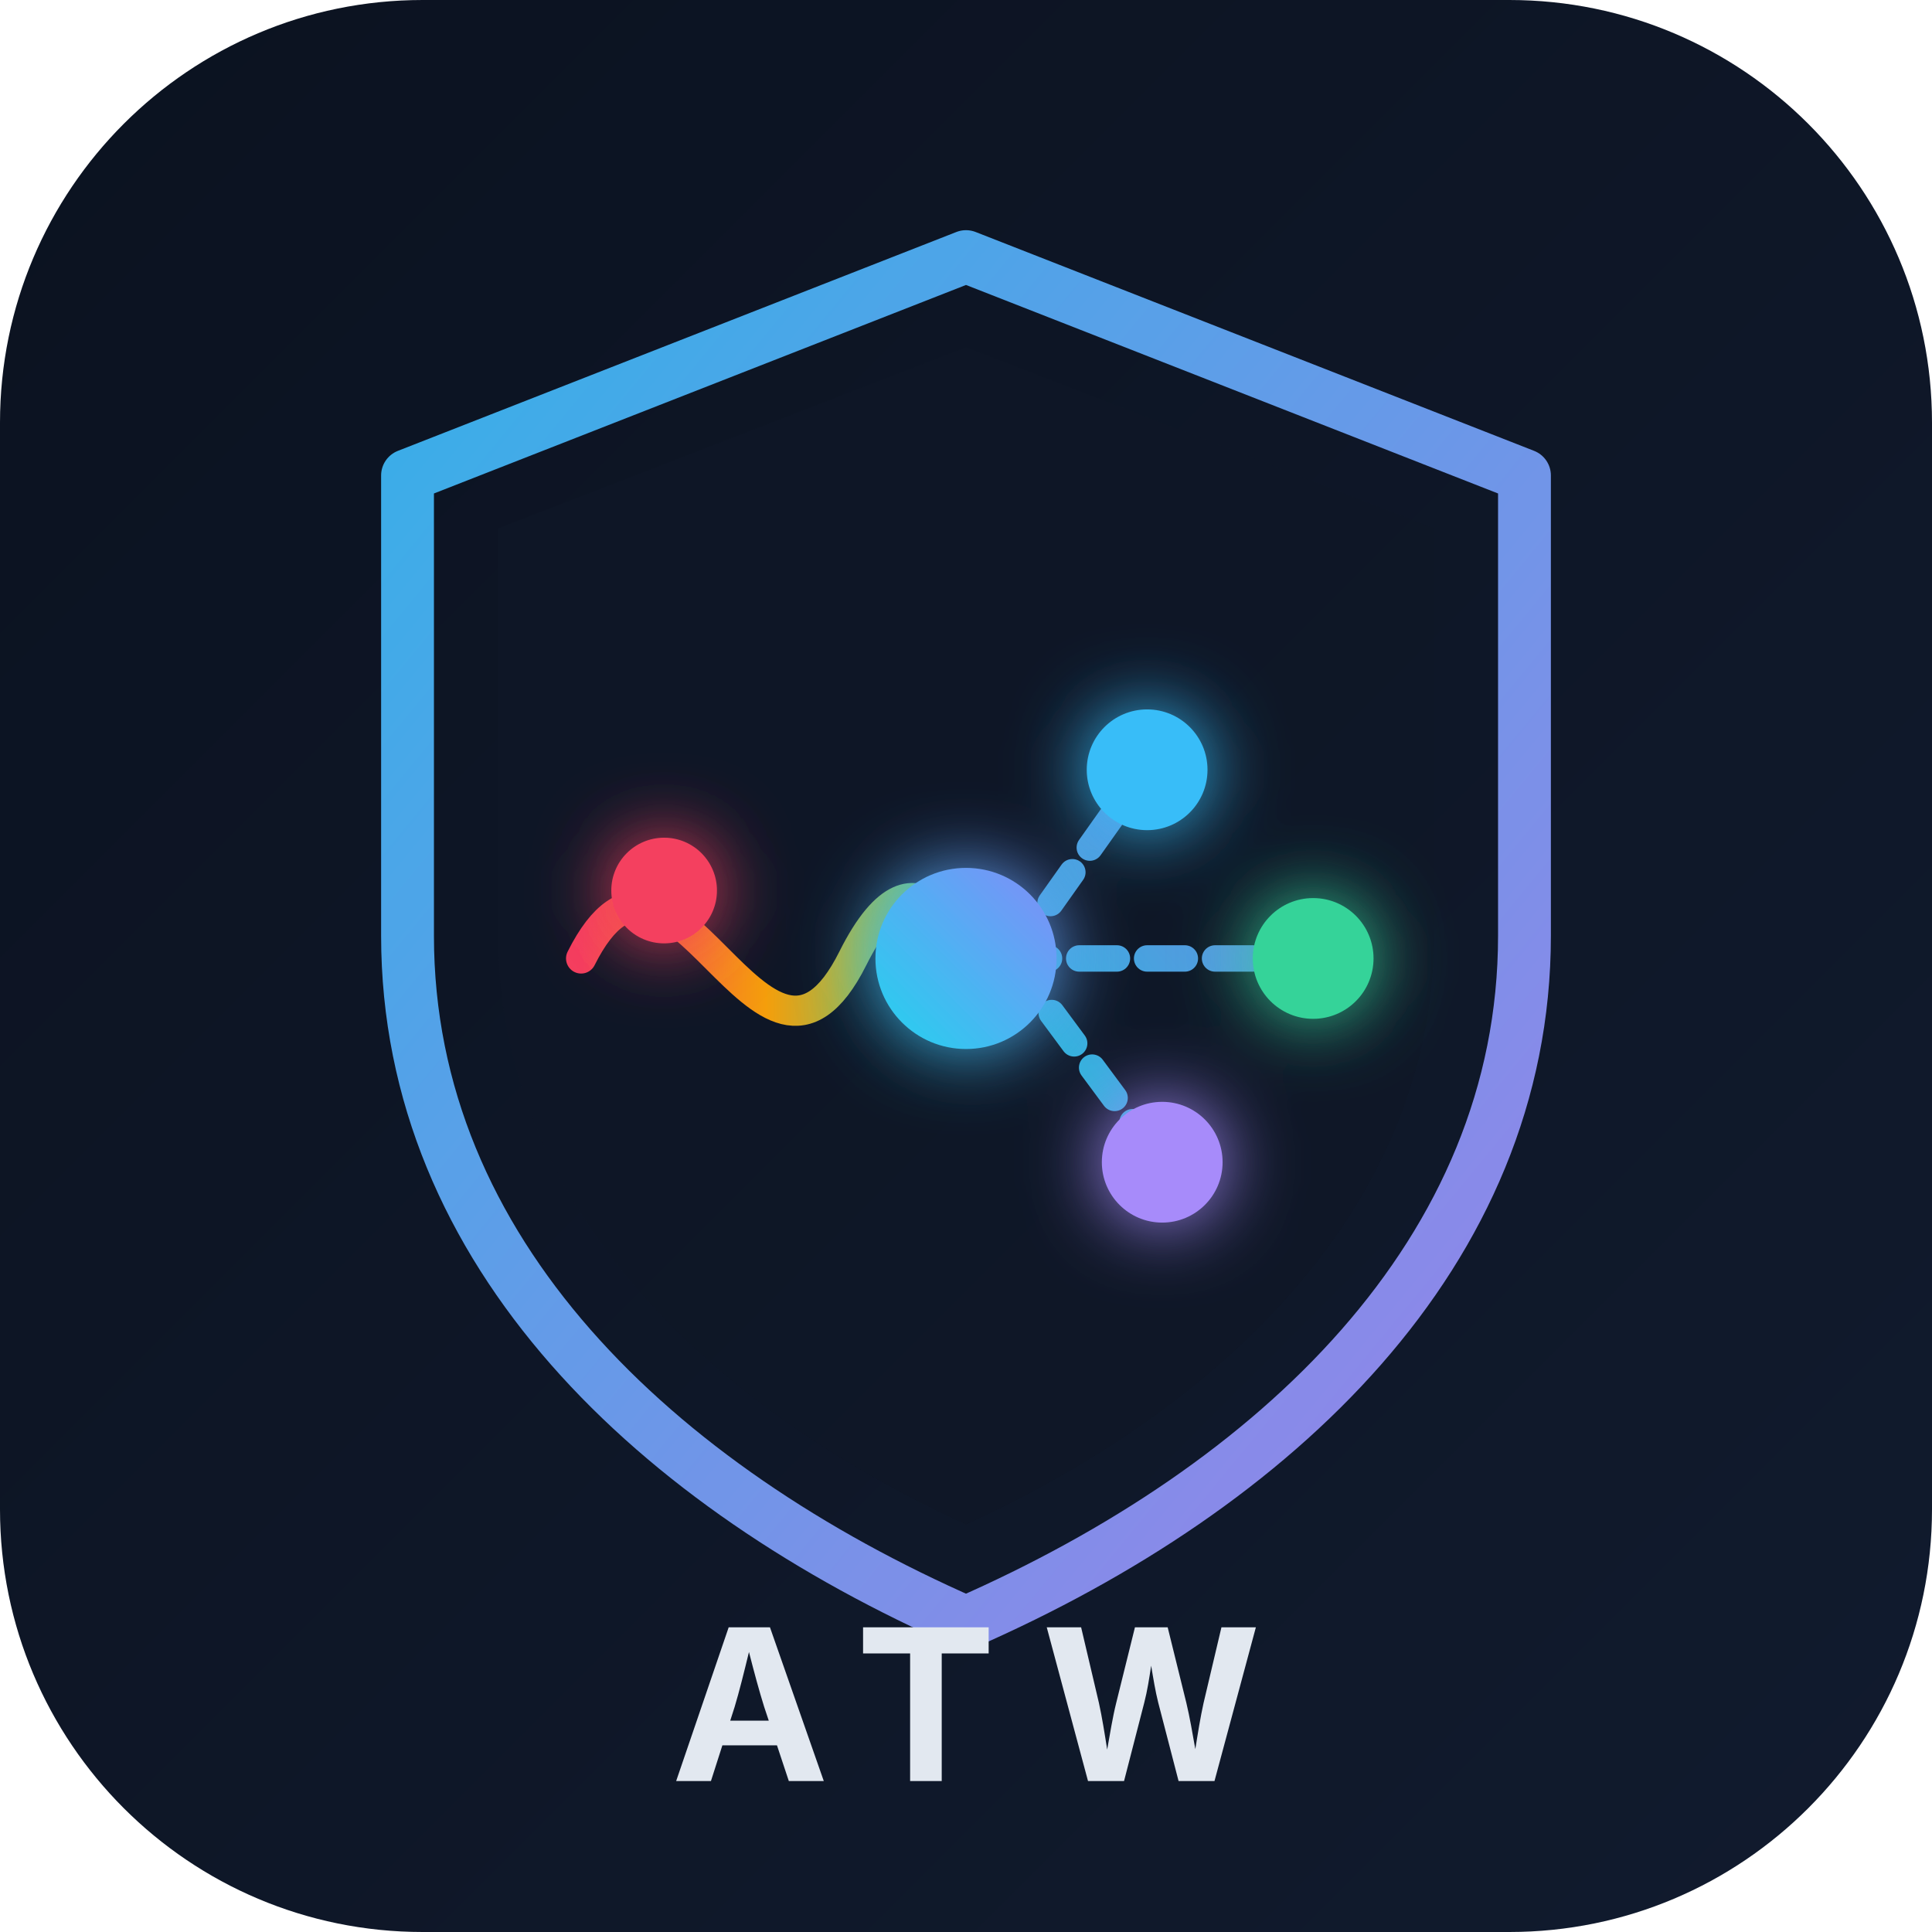
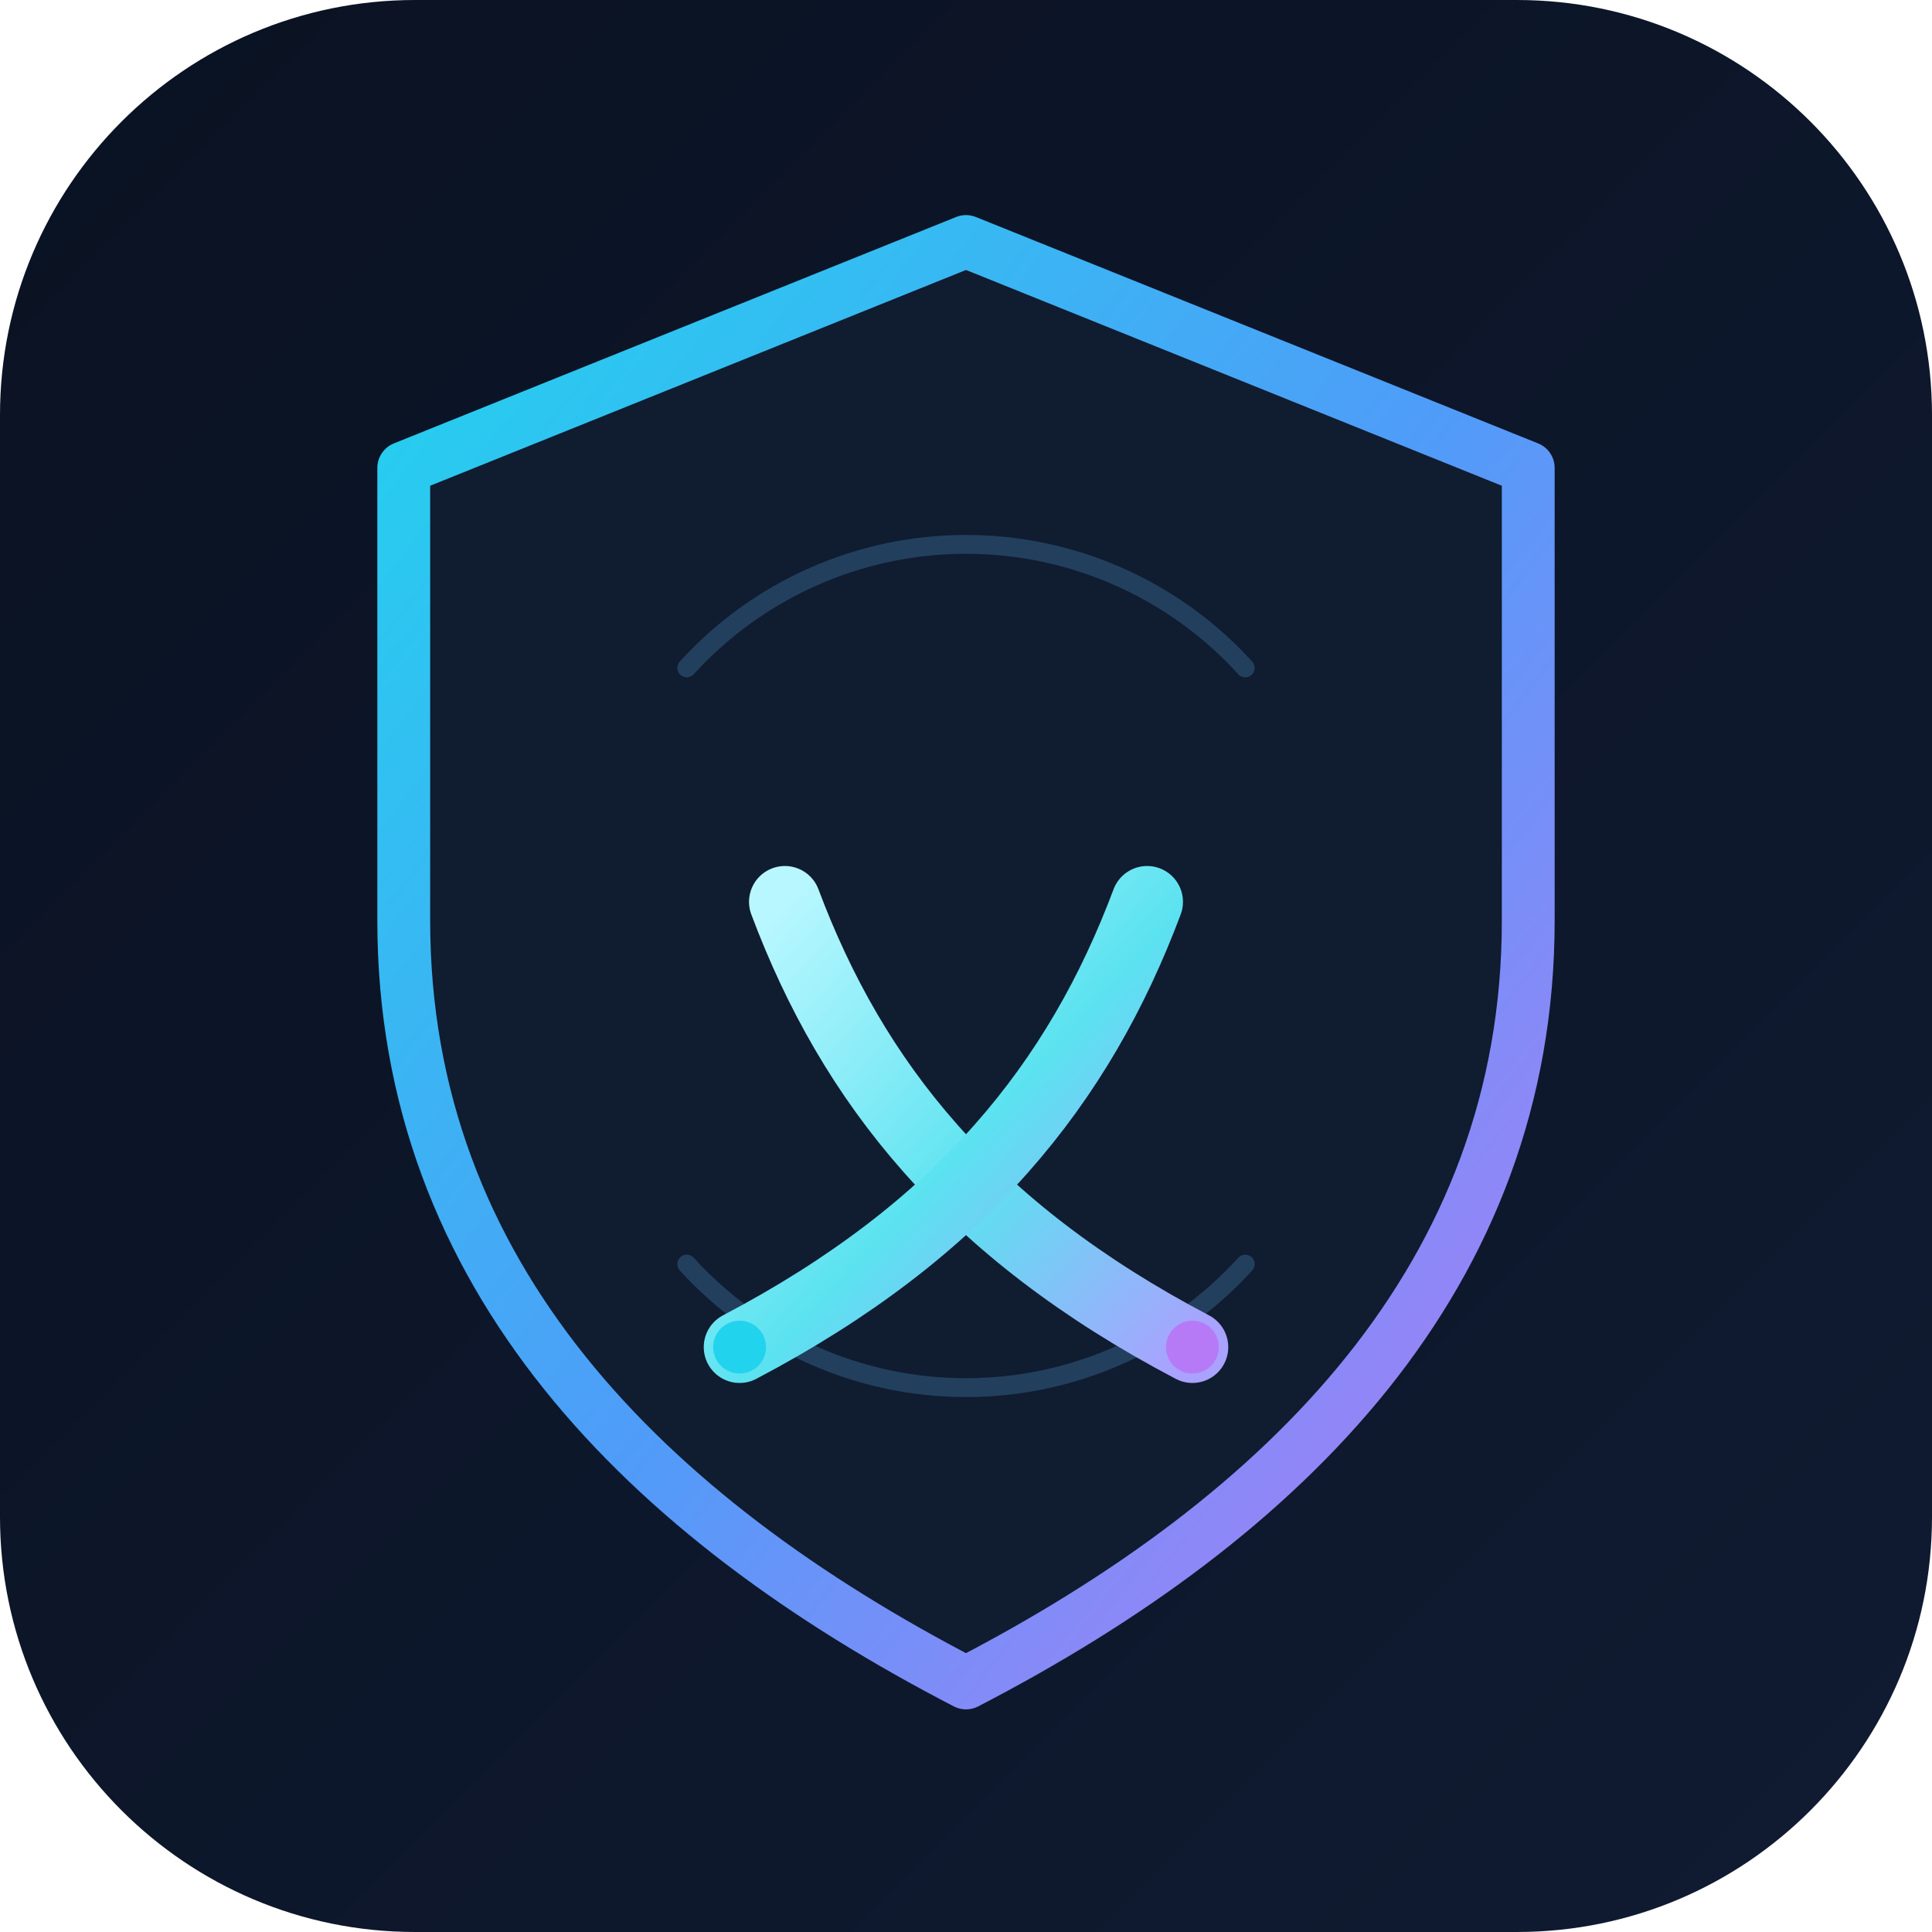
<svg xmlns="http://www.w3.org/2000/svg" viewBox="0 0 512 512" role="img" aria-labelledby="title desc">
  <defs>
-     <linearGradient id="bg" x1="0" y1="0" x2="1" y2="1">
-       <stop offset="0" stop-color="#0b1220" />
-       <stop offset="1" stop-color="#111b2e" />
+     <linearGradient id="background" x1="0" y1="0" x2="1" y2="1">
+       <stop offset="0%" stop-color="#0a1222" />
+       <stop offset="100%" stop-color="#101b32" />
    </linearGradient>
-     <linearGradient id="edge" x1="0" y1="0" x2="1" y2="1">
-       <stop offset="0" stop-color="#38bdf8" />
-       <stop offset="1" stop-color="#a78bfa" />
+     <linearGradient id="shield" x1="0" y1="0" x2="1" y2="1">
+       <stop offset="0%" stop-color="#22d3ee" />
+       <stop offset="52%" stop-color="#4f9cf8" />
+       <stop offset="100%" stop-color="#b67af7" />
    </linearGradient>
-     <linearGradient id="core" x1="0" y1="1" x2="1" y2="0">
-       <stop offset="0" stop-color="#22d3ee" />
-       <stop offset="1" stop-color="#818cf8" />
+     <linearGradient id="glyph" x1="0" y1="0" x2="1" y2="1">
+       <stop offset="0%" stop-color="#b8f7ff" />
+       <stop offset="55%" stop-color="#5be2f0" />
+       <stop offset="100%" stop-color="#a9a2ff" />
    </linearGradient>
-     <linearGradient id="pulse" x1="0" y1="0" x2="1" y2="0">
-       <stop offset="0" stop-color="#f43f5e" />
-       <stop offset="0.48" stop-color="#f59e0b" />
-       <stop offset="1" stop-color="#34d399" />
-     </linearGradient>
-     <filter id="glow" x="-40%" y="-40%" width="180%" height="180%">
-       <feGaussianBlur stdDeviation="10" result="blur" />
-       <feMerge>
-         <feMergeNode in="blur" />
-         <feMergeNode in="SourceGraphic" />
-       </feMerge>
-     </filter>
  </defs>
-   <rect width="512" height="512" rx="112" fill="url(#bg)" />
-   <path d="M256 68 L404 126 V248 C404 332 338 394 256 430 C174 394 108 332 108 248 V126 Z" fill="none" stroke="url(#edge)" stroke-width="14" stroke-linejoin="round" opacity="0.92" />
-   <path d="M256 92 L380 140 V248 C380 318 326 372 256 404 C186 372 132 318 132 248 V140 Z" fill="#0e1626" opacity="0.76" />
-   <path d="M154 254 C178 206, 202 302, 226 254 C244 218, 256 254, 256 254" fill="none" stroke="url(#pulse)" stroke-width="8" stroke-linecap="round" />
-   <path d="M268 254 L302 206 M268 254 L348 254 M268 254 L308 308" fill="none" stroke="url(#core)" stroke-width="7" stroke-linecap="round" stroke-dasharray="10 8" opacity="0.9" />
-   <g filter="url(#glow)">
-     <circle cx="176" cy="236" r="14" fill="#f43f5e" />
-     <circle cx="256" cy="254" r="24" fill="url(#core)" />
-     <circle cx="304" cy="204" r="16" fill="#38bdf8" />
-     <circle cx="348" cy="254" r="16" fill="#34d399" />
-     <circle cx="308" cy="308" r="16" fill="#a78bfa" />
-   </g>
-   <text x="256" y="472" text-anchor="middle" font-family="ui-sans-serif, system-ui, -apple-system, Segoe UI, sans-serif" font-size="56" font-weight="700" letter-spacing="12" fill="#e2e8f0">ATW</text>
+   <rect width="512" height="512" rx="110" fill="url(#background)" />
+   <path d="M256 64 L405 124 V244 C405 338 341 402 256 446 C171 402 107 338 107 244 V124 Z" fill="#101c30" stroke="url(#shield)" stroke-width="14" stroke-linejoin="round" />
+   <path d="M182 177 A100 100 0 0 1 330 177 M182 335 A100 100 0 0 0 330 335" fill="none" stroke="#4d93c9" stroke-width="5" stroke-linecap="round" opacity=".3" />
+   <path d="M256 150 L256 172" fill="none" stroke="url(#glyph)" stroke-width="17" stroke-linecap="round" />
+   <path d="M178 208 H334" fill="none" stroke="url(#glyph)" stroke-width="17" stroke-linecap="round" />
+   <path d="M208 239 C226 287 257 326 316 357" fill="none" stroke="url(#glyph)" stroke-width="19" stroke-linecap="round" />
+   <path d="M304 239 C286 287 255 326 196 357" fill="none" stroke="url(#glyph)" stroke-width="19" stroke-linecap="round" />
+   <circle cx="196" cy="357" r="7" fill="#22d3ee" />
+   <circle cx="316" cy="357" r="7" fill="#b67af7" />
</svg>
